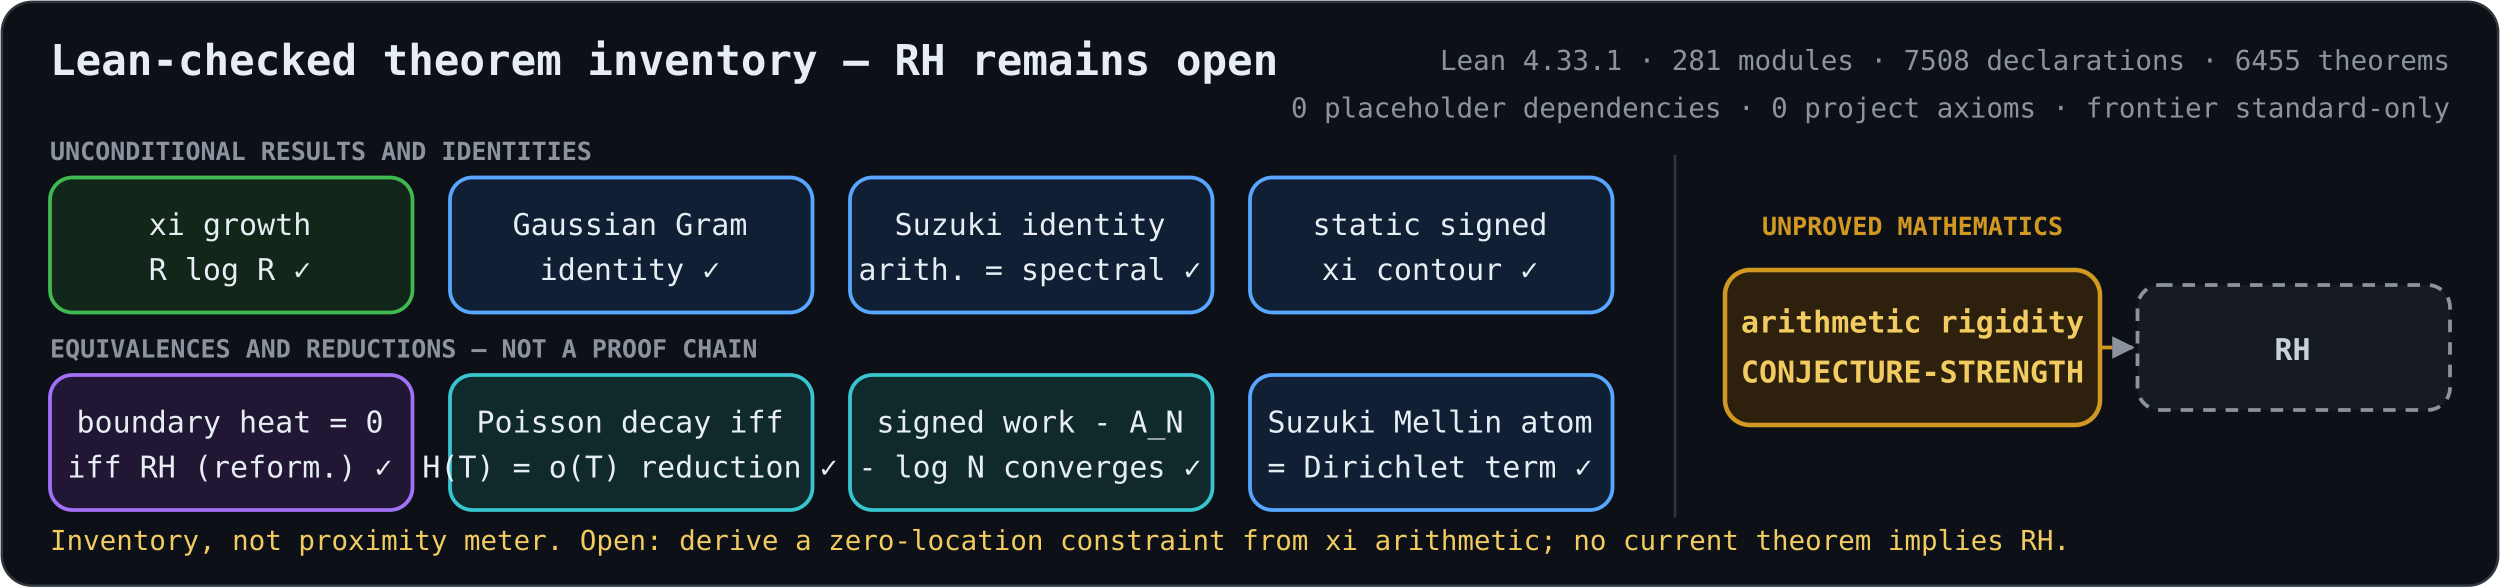
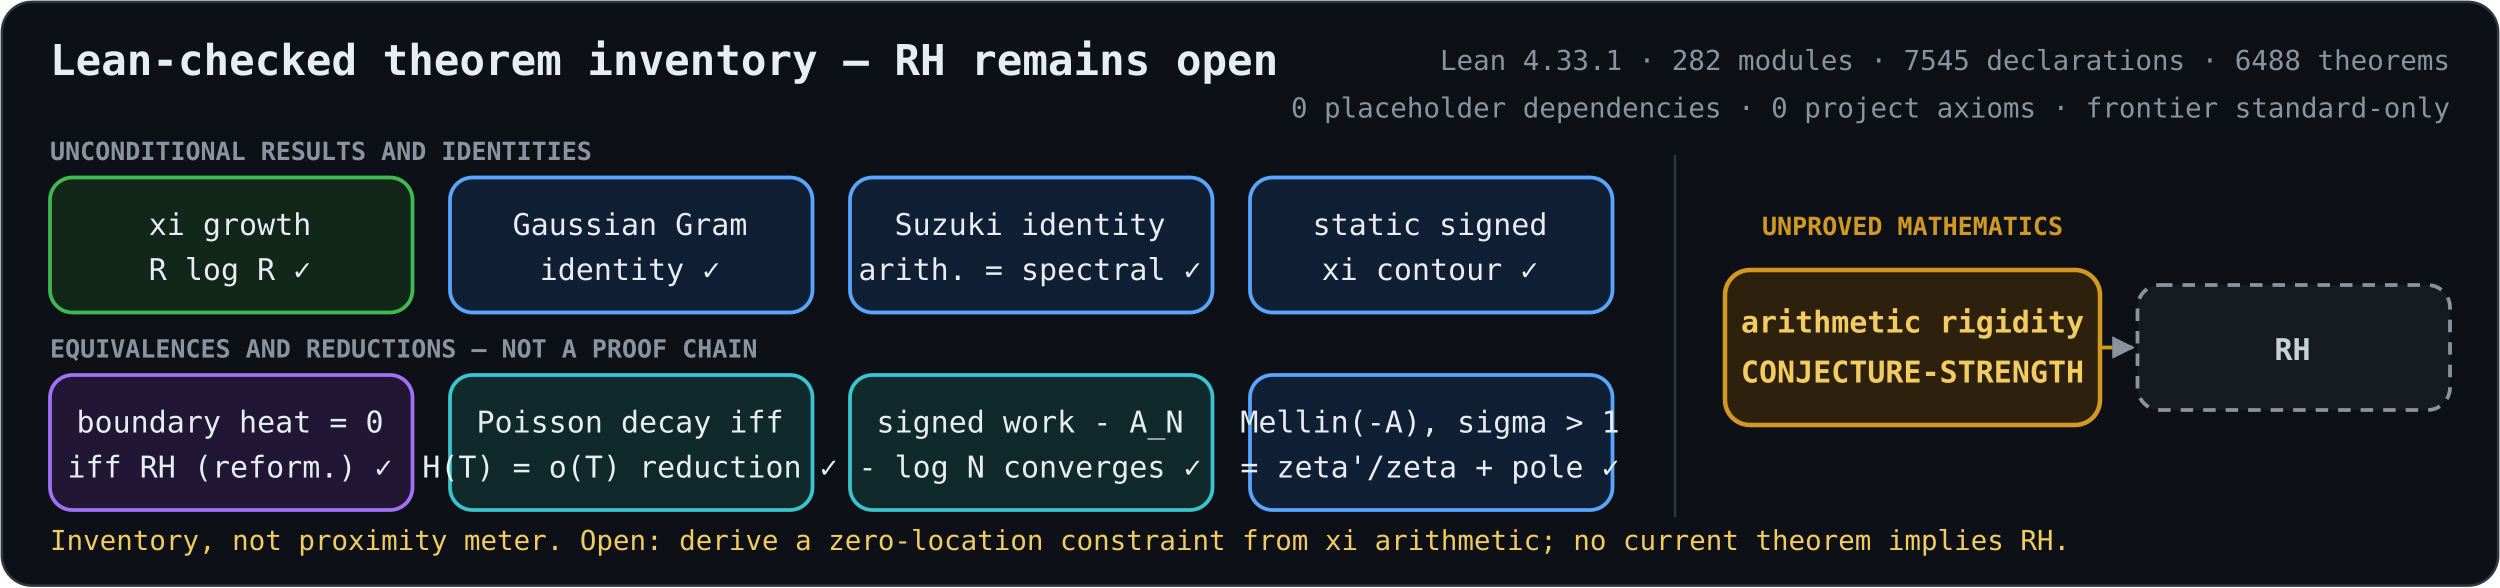
<svg xmlns="http://www.w3.org/2000/svg" role="img" aria-labelledby="title description" viewBox="0 0 1000 235">
  <defs>
    <marker id="arrow" viewBox="0 0 10 10" refX="9" refY="5" markerWidth="6" markerHeight="6" orient="auto-start-reverse">
      <path d="M 0 0 L 10 5 L 0 10 z" fill="#8b949e" />
    </marker>
    <style>
      .bg { fill: #0d1117; stroke: #30363d; }
      text { fill: #e6edf3; font-family: ui-monospace, SFMono-Regular, Menlo, Consolas, monospace; font-size: 12px; text-anchor: middle; }
      .heading { font-size: 17px; font-weight: 700; text-anchor: start; }
      .metrics { fill: #8b949e; font-size: 11px; text-anchor: end; }
      .proved rect { fill: #12261a; stroke: #3fb950; stroke-width: 1.5; }
      .proved.equivalence rect { fill: #211735; stroke: #a371f7; }
      .proved.bridge rect { fill: #111f35; stroke: #58a6ff; }
      .proved.reduction rect { fill: #102a2c; stroke: #39c5cf; }
      .open rect { fill: #2d210d; stroke: #d29922; stroke-width: 1.8; }
      .goal rect { fill: #161b22; stroke: #8b949e; stroke-width: 1.5; stroke-dasharray: 5 4; }
      .open text { fill: #f2cc60; font-weight: 700; }
      .goal text { fill: #c9d1d9; font-weight: 700; }
      .open-edge { fill: none; stroke: #d29922; stroke-width: 1.5; stroke-dasharray: 5 4; marker-end: url(#arrow); }
      .section { fill: #8b949e; font-size: 10px; font-weight: 700; text-anchor: start; }
      .gap-label { fill: #d29922; font-size: 10px; font-weight: 700; }
      .frontier { fill: #f2cc60; font-size: 11px; text-anchor: start; }
    </style>
  </defs>
  <rect class="bg" x="0.75" y="0.75" width="998.5" height="233.5" rx="12" />
  <text class="heading" x="20" y="30">Lean-checked theorem inventory — RH remains open</text>
-   <text class="metrics" x="980" y="28">Lean 4.33.1 · 281 modules · 7508 declarations · 6455 theorems</text>
+   <text class="metrics" x="980" y="28">Lean 4.33.1 · 282 modules · 7545 declarations · 6488 theorems</text>
  <text class="metrics" x="980" y="47">0 placeholder dependencies · 0 project axioms · frontier standard-only</text>
  <text class="section" x="20" y="64">UNCONDITIONAL RESULTS AND IDENTITIES</text>
  <text class="section" x="20" y="143">EQUIVALENCES AND REDUCTIONS — NOT A PROOF CHAIN</text>
  <line x1="670" y1="62" x2="670" y2="207" stroke="#30363d" />
  <text class="gap-label" x="765" y="94">UNPROVED MATHEMATICS</text>
  <path class="open-edge" d="M840 139 H853" />
  <g class="proved unconditional">
    <rect x="20" y="71" width="145" height="54" rx="9" />
    <text x="92" y="94">xi growth</text>
    <text x="92" y="112">R log R  ✓</text>
  </g>
  <g class="proved bridge">
    <rect x="180" y="71" width="145" height="54" rx="9" />
    <text x="252" y="94">Gaussian Gram</text>
    <text x="252" y="112">identity  ✓</text>
  </g>
  <g class="proved bridge">
    <rect x="340" y="71" width="145" height="54" rx="9" />
    <text x="412" y="94">Suzuki identity</text>
    <text x="412" y="112">arith. = spectral  ✓</text>
  </g>
  <g class="proved bridge">
    <rect x="500" y="71" width="145" height="54" rx="9" />
    <text x="572" y="94">static signed</text>
    <text x="572" y="112">xi contour  ✓</text>
  </g>
  <g class="proved equivalence">
    <rect x="20" y="150" width="145" height="54" rx="9" />
    <text x="92" y="173">boundary heat = 0</text>
    <text x="92" y="191">iff RH (reform.)  ✓</text>
  </g>
  <g class="proved reduction">
    <rect x="180" y="150" width="145" height="54" rx="9" />
    <text x="252" y="173">Poisson decay iff</text>
    <text x="252" y="191">H(T) = o(T) reduction  ✓</text>
  </g>
  <g class="proved reduction">
    <rect x="340" y="150" width="145" height="54" rx="9" />
    <text x="412" y="173">signed work - A_N</text>
    <text x="412" y="191">- log N converges  ✓</text>
  </g>
  <g class="proved bridge">
    <rect x="500" y="150" width="145" height="54" rx="9" />
-     <text x="572" y="173">Suzuki Mellin atom</text>
-     <text x="572" y="191">= Dirichlet term  ✓</text>
+     <text x="572" y="173">Mellin(-A), sigma &gt; 1</text>
+     <text x="572" y="191">= zeta'/zeta + pole  ✓</text>
  </g>
  <g class="open">
    <rect x="690" y="108" width="150" height="62" rx="10" />
    <text x="765" y="133">arithmetic rigidity</text>
    <text x="765" y="153">CONJECTURE-STRENGTH</text>
  </g>
  <g class="goal">
    <rect x="855" y="114" width="125" height="50" rx="9" />
    <text x="917" y="144">RH</text>
  </g>
  <text class="frontier" x="20" y="220">Inventory, not proximity meter. Open: derive a zero-location constraint from xi arithmetic; no current theorem implies RH.</text>
</svg>
